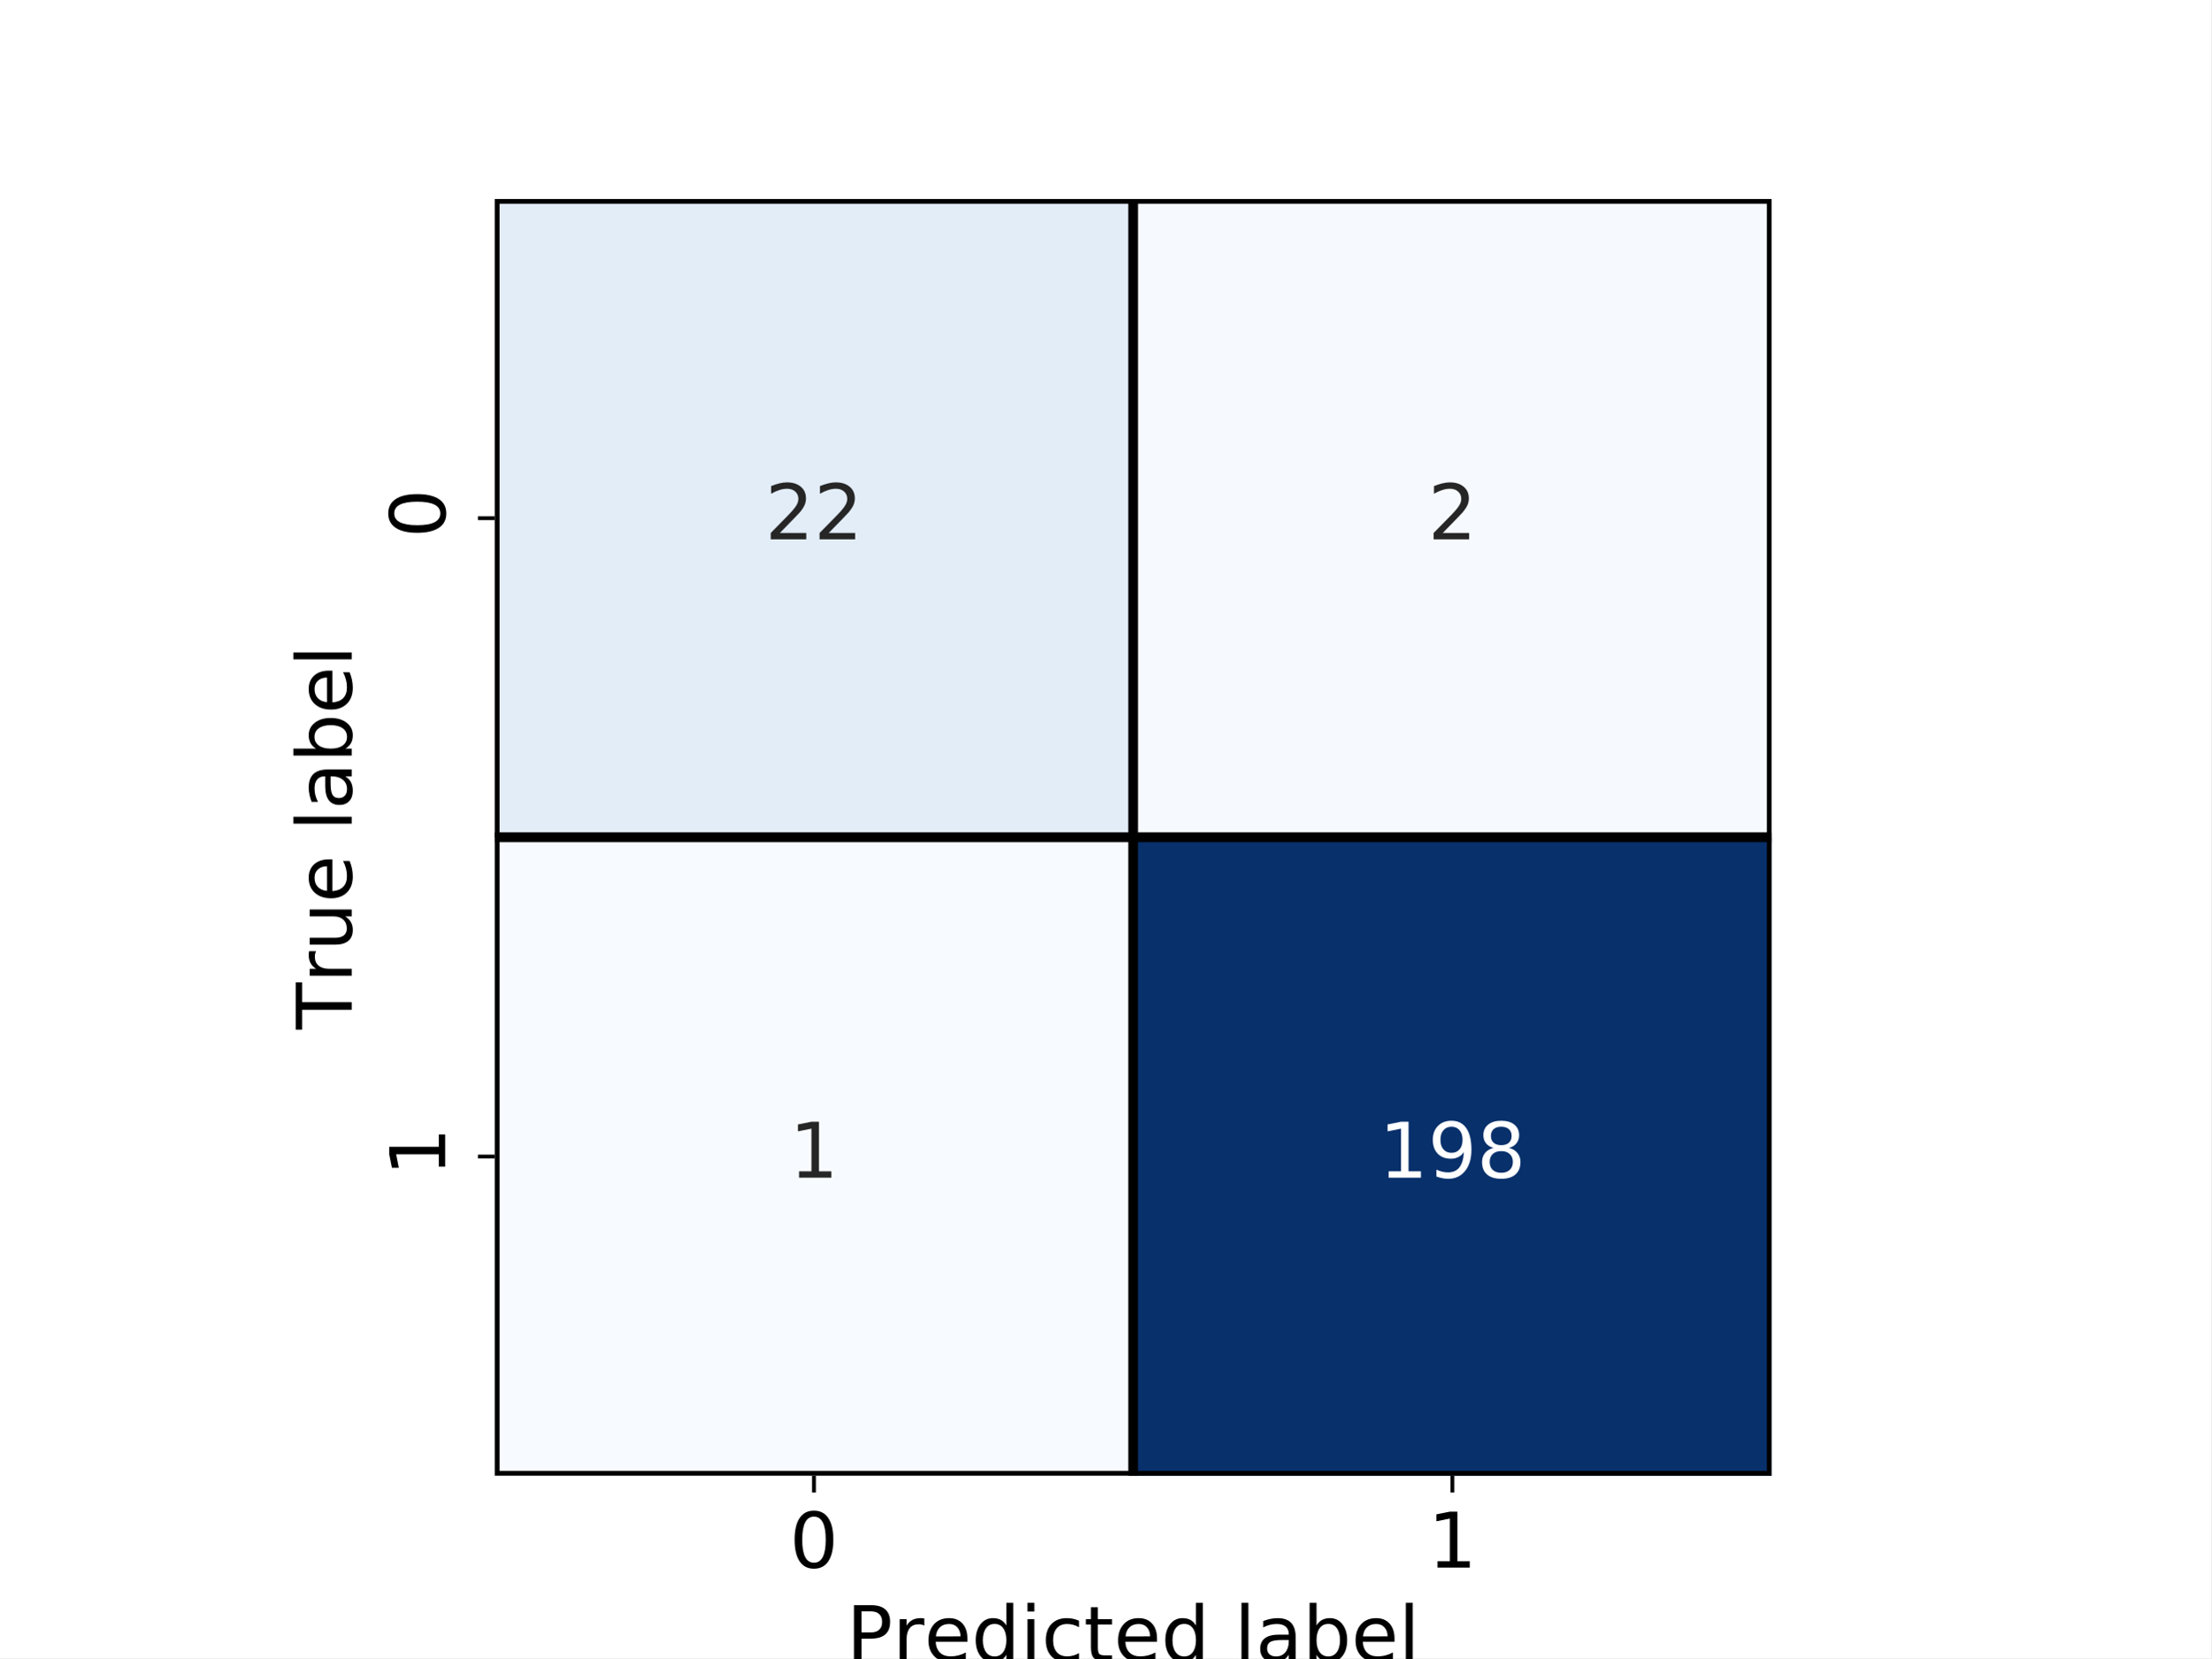
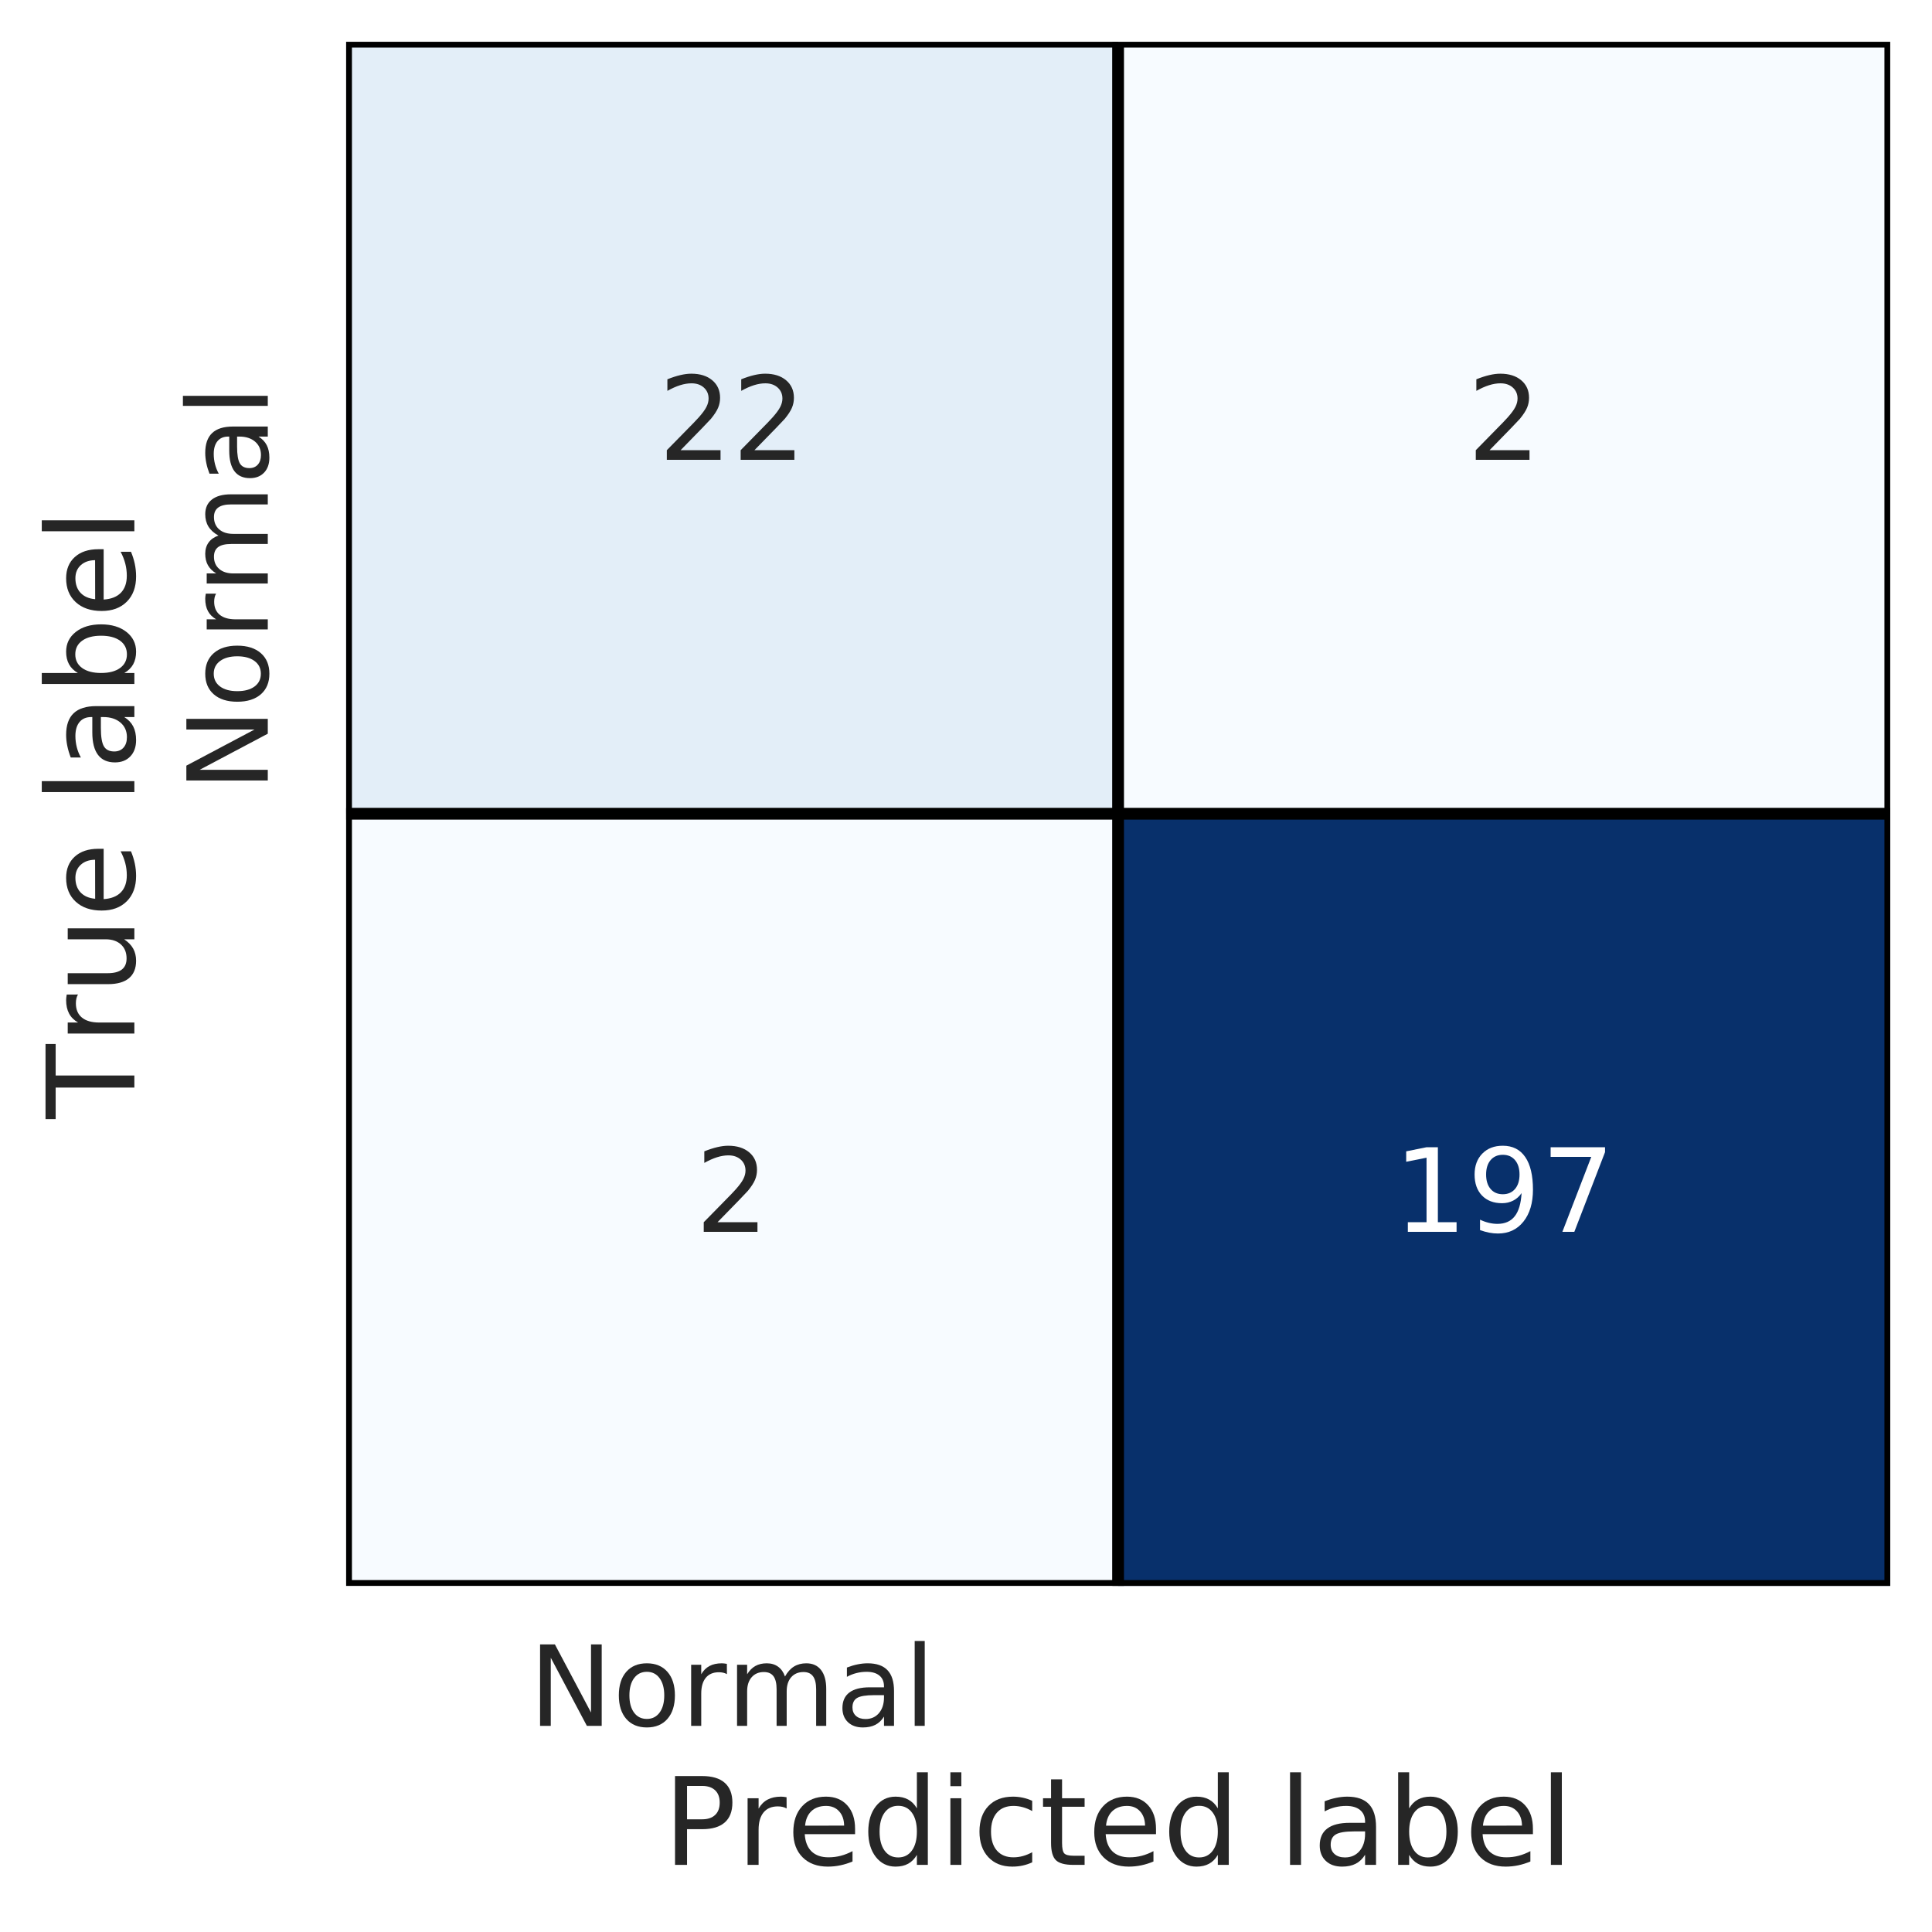
- <svg xmlns="http://www.w3.org/2000/svg" xmlns:xlink="http://www.w3.org/1999/xlink" height="345.6pt" version="1.1" viewBox="0 0 460.8 345.6" width="460.8pt">
+ <svg xmlns="http://www.w3.org/2000/svg" xmlns:xlink="http://www.w3.org/1999/xlink" height="332.966pt" version="1.1" viewBox="0 0 332.966 332.966" width="332.966pt">
  <defs>
    <style type="text/css">
*{stroke-linecap:butt;stroke-linejoin:round;white-space:pre;}
  </style>
  </defs>
  <g id="figure_1">
    <g id="patch_1">
-       <path d="M 0 345.6  L 460.8 345.6  L 460.8 0  L 0 0  z " style="fill:#ffffff;" />
+       <path d="M 0 332.966  L 332.966 332.966  L 332.966 0  L 0 0  z " style="fill:#ffffff;" />
    </g>
    <g id="axes_1">
      <g id="patch_2">
-         <path d="M 103.104 307.584  L 369.216 307.584  L 369.216 41.472  L 103.104 41.472  z " style="fill:#ffffff;" />
-       </g>
-       <g id="QuadMesh_1">
-         <path clip-path="url(#p1a074485c7)" d="M 103.104 41.472  L 236.16 41.472  L 236.16 174.528  L 103.104 174.528  L 103.104 41.472  " style="fill:#e2edf8;stroke:#000000;stroke-width:2;" />
-         <path clip-path="url(#p1a074485c7)" d="M 236.16 41.472  L 369.216 41.472  L 369.216 174.528  L 236.16 174.528  L 236.16 41.472  " style="fill:#f6faff;stroke:#000000;stroke-width:2;" />
-         <path clip-path="url(#p1a074485c7)" d="M 103.104 174.528  L 236.16 174.528  L 236.16 307.584  L 103.104 307.584  L 103.104 174.528  " style="fill:#f7fbff;stroke:#000000;stroke-width:2;" />
-         <path clip-path="url(#p1a074485c7)" d="M 236.16 174.528  L 369.216 174.528  L 369.216 307.584  L 236.16 307.584  L 236.16 174.528  " style="fill:#08306b;stroke:#000000;stroke-width:2;" />
+         <path d="M 59.654 273.312  L 325.766 273.312  L 325.766 7.2  L 59.654 7.2  z " style="fill:#eaeaf2;" />
      </g>
      <g id="matplotlib.axis_1">
        <g id="xtick_1">
-           <g id="line2d_1">
-             <defs>
-               <path d="M 0 0  L 0 3.5  " id="m4078f3271d" style="stroke:#000000;stroke-width:0.8;" />
-             </defs>
-             <g>
-               <use style="stroke:#000000;stroke-width:0.8;" x="169.632" xlink:href="#m4078f3271d" y="307.584" />
-             </g>
-           </g>
          <g id="text_1">
            <defs>
-               <path d="M 31.781 66.406  Q 24.172 66.406 20.328 58.906  Q 16.5 51.422 16.5 36.375  Q 16.5 21.391 20.328 13.891  Q 24.172 6.391 31.781 6.391  Q 39.453 6.391 43.281 13.891  Q 47.125 21.391 47.125 36.375  Q 47.125 51.422 43.281 58.906  Q 39.453 66.406 31.781 66.406  z M 31.781 74.219  Q 44.047 74.219 50.516 64.516  Q 56.984 54.828 56.984 36.375  Q 56.984 17.969 50.516 8.266  Q 44.047 -1.422 31.781 -1.422  Q 19.531 -1.422 13.062 8.266  Q 6.594 17.969 6.594 36.375  Q 6.594 54.828 13.062 64.516  Q 19.531 74.219 31.781 74.219  z " id="DejaVuSans-48" />
+               <path d="M 9.812 72.906  L 23.094 72.906  L 55.422 11.922  L 55.422 72.906  L 64.984 72.906  L 64.984 0  L 51.703 0  L 19.391 60.984  L 19.391 0  L 9.812 0  z " id="DejaVuSans-78" />
+               <path d="M 30.609 48.391  Q 23.391 48.391 19.188 42.75  Q 14.984 37.109 14.984 27.297  Q 14.984 17.484 19.156 11.844  Q 23.344 6.203 30.609 6.203  Q 37.797 6.203 41.984 11.859  Q 46.188 17.531 46.188 27.297  Q 46.188 37.016 41.984 42.703  Q 37.797 48.391 30.609 48.391  z M 30.609 56  Q 42.328 56 49.016 48.375  Q 55.719 40.766 55.719 27.297  Q 55.719 13.875 49.016 6.219  Q 42.328 -1.422 30.609 -1.422  Q 18.844 -1.422 12.172 6.219  Q 5.516 13.875 5.516 27.297  Q 5.516 40.766 12.172 48.375  Q 18.844 56 30.609 56  z " id="DejaVuSans-111" />
+               <path d="M 41.109 46.297  Q 39.594 47.172 37.812 47.578  Q 36.031 48 33.891 48  Q 26.266 48 22.188 43.047  Q 18.109 38.094 18.109 28.812  L 18.109 0  L 9.078 0  L 9.078 54.688  L 18.109 54.688  L 18.109 46.188  Q 20.953 51.172 25.484 53.578  Q 30.031 56 36.531 56  Q 37.453 56 38.578 55.875  Q 39.703 55.766 41.062 55.516  z " id="DejaVuSans-114" />
+               <path d="M 52 44.188  Q 55.375 50.25 60.062 53.125  Q 64.75 56 71.094 56  Q 79.641 56 84.281 50.016  Q 88.922 44.047 88.922 33.016  L 88.922 0  L 79.891 0  L 79.891 32.719  Q 79.891 40.578 77.094 44.375  Q 74.312 48.188 68.609 48.188  Q 61.625 48.188 57.562 43.547  Q 53.516 38.922 53.516 30.906  L 53.516 0  L 44.484 0  L 44.484 32.719  Q 44.484 40.625 41.703 44.406  Q 38.922 48.188 33.109 48.188  Q 26.219 48.188 22.156 43.531  Q 18.109 38.875 18.109 30.906  L 18.109 0  L 9.078 0  L 9.078 54.688  L 18.109 54.688  L 18.109 46.188  Q 21.188 51.219 25.484 53.609  Q 29.781 56 35.688 56  Q 41.656 56 45.828 52.969  Q 50 49.953 52 44.188  z " id="DejaVuSans-109" />
+               <path d="M 34.281 27.484  Q 23.391 27.484 19.188 25  Q 14.984 22.516 14.984 16.5  Q 14.984 11.719 18.141 8.906  Q 21.297 6.109 26.703 6.109  Q 34.188 6.109 38.703 11.406  Q 43.219 16.703 43.219 25.484  L 43.219 27.484  z M 52.203 31.203  L 52.203 0  L 43.219 0  L 43.219 8.297  Q 40.141 3.328 35.547 0.953  Q 30.953 -1.422 24.312 -1.422  Q 15.922 -1.422 10.953 3.297  Q 6 8.016 6 15.922  Q 6 25.141 12.172 29.828  Q 18.359 34.516 30.609 34.516  L 43.219 34.516  L 43.219 35.406  Q 43.219 41.609 39.141 45  Q 35.062 48.391 27.688 48.391  Q 23 48.391 18.547 47.266  Q 14.109 46.141 10.016 43.891  L 10.016 52.203  Q 14.938 54.109 19.578 55.047  Q 24.219 56 28.609 56  Q 40.484 56 46.344 49.844  Q 52.203 43.703 52.203 31.203  z " id="DejaVuSans-97" />
+               <path d="M 9.422 75.984  L 18.406 75.984  L 18.406 0  L 9.422 0  z " id="DejaVuSans-108" />
            </defs>
-             <g transform="translate(164.542 326.7415)scale(0.16 -0.16)">
-               <use xlink:href="#DejaVuSans-48" />
+             <g style="fill:#262626;" transform="translate(91.18956 297.439)scale(0.1925 -0.1925)">
+               <use xlink:href="#DejaVuSans-78" />
+               <use x="74.805" xlink:href="#DejaVuSans-111" />
+               <use x="135.986" xlink:href="#DejaVuSans-114" />
+               <use x="177.084" xlink:href="#DejaVuSans-109" />
+               <use x="274.496" xlink:href="#DejaVuSans-97" />
+               <use x="335.775" xlink:href="#DejaVuSans-108" />
            </g>
          </g>
        </g>
-         <g id="xtick_2">
-           <g id="line2d_2">
-             <g>
-               <use style="stroke:#000000;stroke-width:0.8;" x="302.688" xlink:href="#m4078f3271d" y="307.584" />
-             </g>
-           </g>
-           <g id="text_2">
-             <defs>
-               <path d="M 12.406 8.297  L 28.516 8.297  L 28.516 63.922  L 10.984 60.406  L 10.984 69.391  L 28.422 72.906  L 38.281 72.906  L 38.281 8.297  L 54.391 8.297  L 54.391 0  L 12.406 0  z " id="DejaVuSans-49" />
-             </defs>
-             <g transform="translate(297.598 326.7415)scale(0.16 -0.16)">
-               <use xlink:href="#DejaVuSans-49" />
-             </g>
-           </g>
-         </g>
-         <g id="text_3">
+         <g id="xtick_2" />
+         <g id="text_2">
          <defs>
            <path d="M 19.672 64.797  L 19.672 37.406  L 32.078 37.406  Q 38.969 37.406 42.719 40.969  Q 46.484 44.531 46.484 51.125  Q 46.484 57.672 42.719 61.234  Q 38.969 64.797 32.078 64.797  z M 9.812 72.906  L 32.078 72.906  Q 44.344 72.906 50.609 67.359  Q 56.891 61.812 56.891 51.125  Q 56.891 40.328 50.609 34.812  Q 44.344 29.297 32.078 29.297  L 19.672 29.297  L 19.672 0  L 9.812 0  z " id="DejaVuSans-80" />
-             <path d="M 41.109 46.297  Q 39.594 47.172 37.812 47.578  Q 36.031 48 33.891 48  Q 26.266 48 22.188 43.047  Q 18.109 38.094 18.109 28.812  L 18.109 0  L 9.078 0  L 9.078 54.688  L 18.109 54.688  L 18.109 46.188  Q 20.953 51.172 25.484 53.578  Q 30.031 56 36.531 56  Q 37.453 56 38.578 55.875  Q 39.703 55.766 41.062 55.516  z " id="DejaVuSans-114" />
            <path d="M 56.203 29.594  L 56.203 25.203  L 14.891 25.203  Q 15.484 15.922 20.484 11.062  Q 25.484 6.203 34.422 6.203  Q 39.594 6.203 44.453 7.469  Q 49.312 8.734 54.109 11.281  L 54.109 2.781  Q 49.266 0.734 44.188 -0.344  Q 39.109 -1.422 33.891 -1.422  Q 20.797 -1.422 13.156 6.188  Q 5.516 13.812 5.516 26.812  Q 5.516 40.234 12.766 48.109  Q 20.016 56 32.328 56  Q 43.359 56 49.781 48.891  Q 56.203 41.797 56.203 29.594  z M 47.219 32.234  Q 47.125 39.594 43.094 43.984  Q 39.062 48.391 32.422 48.391  Q 24.906 48.391 20.391 44.141  Q 15.875 39.891 15.188 32.172  z " id="DejaVuSans-101" />
            <path d="M 45.406 46.391  L 45.406 75.984  L 54.391 75.984  L 54.391 0  L 45.406 0  L 45.406 8.203  Q 42.578 3.328 38.25 0.953  Q 33.938 -1.422 27.875 -1.422  Q 17.969 -1.422 11.734 6.484  Q 5.516 14.406 5.516 27.297  Q 5.516 40.188 11.734 48.094  Q 17.969 56 27.875 56  Q 33.938 56 38.25 53.625  Q 42.578 51.266 45.406 46.391  z M 14.797 27.297  Q 14.797 17.391 18.875 11.75  Q 22.953 6.109 30.078 6.109  Q 37.203 6.109 41.297 11.75  Q 45.406 17.391 45.406 27.297  Q 45.406 37.203 41.297 42.844  Q 37.203 48.484 30.078 48.484  Q 22.953 48.484 18.875 42.844  Q 14.797 37.203 14.797 27.297  z " id="DejaVuSans-100" />
            <path d="M 9.422 54.688  L 18.406 54.688  L 18.406 0  L 9.422 0  z M 9.422 75.984  L 18.406 75.984  L 18.406 64.594  L 9.422 64.594  z " id="DejaVuSans-105" />
            <path d="M 48.781 52.594  L 48.781 44.188  Q 44.969 46.297 41.141 47.344  Q 37.312 48.391 33.406 48.391  Q 24.656 48.391 19.812 42.844  Q 14.984 37.312 14.984 27.297  Q 14.984 17.281 19.812 11.734  Q 24.656 6.203 33.406 6.203  Q 37.312 6.203 41.141 7.25  Q 44.969 8.297 48.781 10.406  L 48.781 2.094  Q 45.016 0.344 40.984 -0.531  Q 36.969 -1.422 32.422 -1.422  Q 20.062 -1.422 12.781 6.344  Q 5.516 14.109 5.516 27.297  Q 5.516 40.672 12.859 48.328  Q 20.219 56 33.016 56  Q 37.156 56 41.109 55.141  Q 45.062 54.297 48.781 52.594  z " id="DejaVuSans-99" />
            <path d="M 18.312 70.219  L 18.312 54.688  L 36.812 54.688  L 36.812 47.703  L 18.312 47.703  L 18.312 18.016  Q 18.312 11.328 20.141 9.422  Q 21.969 7.516 27.594 7.516  L 36.812 7.516  L 36.812 0  L 27.594 0  Q 17.188 0 13.234 3.875  Q 9.281 7.766 9.281 18.016  L 9.281 47.703  L 2.688 47.703  L 2.688 54.688  L 9.281 54.688  L 9.281 70.219  z " id="DejaVuSans-116" />
            <path id="DejaVuSans-32" />
-             <path d="M 9.422 75.984  L 18.406 75.984  L 18.406 0  L 9.422 0  z " id="DejaVuSans-108" />
-             <path d="M 34.281 27.484  Q 23.391 27.484 19.188 25  Q 14.984 22.516 14.984 16.5  Q 14.984 11.719 18.141 8.906  Q 21.297 6.109 26.703 6.109  Q 34.188 6.109 38.703 11.406  Q 43.219 16.703 43.219 25.484  L 43.219 27.484  z M 52.203 31.203  L 52.203 0  L 43.219 0  L 43.219 8.297  Q 40.141 3.328 35.547 0.953  Q 30.953 -1.422 24.312 -1.422  Q 15.922 -1.422 10.953 3.297  Q 6 8.016 6 15.922  Q 6 25.141 12.172 29.828  Q 18.359 34.516 30.609 34.516  L 43.219 34.516  L 43.219 35.406  Q 43.219 41.609 39.141 45  Q 35.062 48.391 27.688 48.391  Q 23 48.391 18.547 47.266  Q 14.109 46.141 10.016 43.891  L 10.016 52.203  Q 14.938 54.109 19.578 55.047  Q 24.219 56 28.609 56  Q 40.484 56 46.344 49.844  Q 52.203 43.703 52.203 31.203  z " id="DejaVuSans-97" />
            <path d="M 48.688 27.297  Q 48.688 37.203 44.609 42.844  Q 40.531 48.484 33.406 48.484  Q 26.266 48.484 22.188 42.844  Q 18.109 37.203 18.109 27.297  Q 18.109 17.391 22.188 11.75  Q 26.266 6.109 33.406 6.109  Q 40.531 6.109 44.609 11.75  Q 48.688 17.391 48.688 27.297  z M 18.109 46.391  Q 20.953 51.266 25.266 53.625  Q 29.594 56 35.594 56  Q 45.562 56 51.781 48.094  Q 58.016 40.188 58.016 27.297  Q 58.016 14.406 51.781 6.484  Q 45.562 -1.422 35.594 -1.422  Q 29.594 -1.422 25.266 0.953  Q 20.953 3.328 18.109 8.203  L 18.109 0  L 9.078 0  L 9.078 75.984  L 18.109 75.984  z " id="DejaVuSans-98" />
          </defs>
-           <g transform="translate(176.4 346.2265)scale(0.16 -0.16)">
+           <g style="fill:#262626;" transform="translate(114.2755 321.3991)scale(0.21 -0.21)">
            <use xlink:href="#DejaVuSans-80" />
            <use x="60.287" xlink:href="#DejaVuSans-114" />
            <use x="101.369" xlink:href="#DejaVuSans-101" />
            <use x="162.893" xlink:href="#DejaVuSans-100" />
            <use x="226.369" xlink:href="#DejaVuSans-105" />
            <use x="254.152" xlink:href="#DejaVuSans-99" />
            <use x="309.133" xlink:href="#DejaVuSans-116" />
            <use x="348.342" xlink:href="#DejaVuSans-101" />
            <use x="409.865" xlink:href="#DejaVuSans-100" />
            <use x="473.342" xlink:href="#DejaVuSans-32" />
            <use x="505.129" xlink:href="#DejaVuSans-108" />
            <use x="532.912" xlink:href="#DejaVuSans-97" />
            <use x="594.191" xlink:href="#DejaVuSans-98" />
            <use x="657.668" xlink:href="#DejaVuSans-101" />
            <use x="719.191" xlink:href="#DejaVuSans-108" />
          </g>
        </g>
      </g>
      <g id="matplotlib.axis_2">
        <g id="ytick_1">
-           <g id="line2d_3">
-             <defs>
-               <path d="M 0 0  L -3.5 0  " id="m96d622339f" style="stroke:#000000;stroke-width:0.8;" />
-             </defs>
-             <g>
-               <use style="stroke:#000000;stroke-width:0.8;" x="103.104" xlink:href="#m96d622339f" y="108" />
-             </g>
-           </g>
-           <g id="text_4">
-             <g transform="translate(92.7765 112.1012)rotate(-90)scale(0.16 -0.16)">
-               <use xlink:href="#DejaVuSans-48" />
+           <g id="text_3">
+             <g style="fill:#262626;" transform="translate(46.15105 136.4003)rotate(-90)scale(0.1925 -0.1925)">
+               <use xlink:href="#DejaVuSans-78" />
+               <use x="74.805" xlink:href="#DejaVuSans-111" />
+               <use x="135.986" xlink:href="#DejaVuSans-114" />
+               <use x="177.084" xlink:href="#DejaVuSans-109" />
+               <use x="274.496" xlink:href="#DejaVuSans-97" />
+               <use x="335.775" xlink:href="#DejaVuSans-108" />
            </g>
          </g>
        </g>
-         <g id="ytick_2">
-           <g id="line2d_4">
-             <g>
-               <use style="stroke:#000000;stroke-width:0.8;" x="103.104" xlink:href="#m96d622339f" y="241.056" />
-             </g>
-           </g>
-           <g id="text_5">
-             <g transform="translate(92.7765 245.1573)rotate(-90)scale(0.16 -0.16)">
-               <use xlink:href="#DejaVuSans-49" />
-             </g>
-           </g>
-         </g>
-         <g id="text_6">
+         <g id="ytick_2" />
+         <g id="text_4">
          <defs>
            <path d="M -0.297 72.906  L 61.375 72.906  L 61.375 64.594  L 35.5 64.594  L 35.5 0  L 25.594 0  L 25.594 64.594  L -0.297 64.594  z " id="DejaVuSans-84" />
            <path d="M 8.5 21.578  L 8.5 54.688  L 17.484 54.688  L 17.484 21.922  Q 17.484 14.156 20.5 10.266  Q 23.531 6.391 29.594 6.391  Q 36.859 6.391 41.078 11.031  Q 45.312 15.672 45.312 23.688  L 45.312 54.688  L 54.297 54.688  L 54.297 0  L 45.312 0  L 45.312 8.406  Q 42.047 3.422 37.719 1  Q 33.406 -1.422 27.688 -1.422  Q 18.266 -1.422 13.375 4.438  Q 8.5 10.297 8.5 21.578  z M 31.109 56  z " id="DejaVuSans-117" />
          </defs>
-           <g transform="translate(73.2915 214.5693)rotate(-90)scale(0.16 -0.16)">
+           <g style="fill:#262626;" transform="translate(23.15672 192.8101)rotate(-90)scale(0.21 -0.21)">
            <use xlink:href="#DejaVuSans-84" />
            <use x="60.865" xlink:href="#DejaVuSans-114" />
            <use x="101.979" xlink:href="#DejaVuSans-117" />
            <use x="165.357" xlink:href="#DejaVuSans-101" />
            <use x="226.881" xlink:href="#DejaVuSans-32" />
            <use x="258.668" xlink:href="#DejaVuSans-108" />
            <use x="286.451" xlink:href="#DejaVuSans-97" />
            <use x="347.73" xlink:href="#DejaVuSans-98" />
            <use x="411.207" xlink:href="#DejaVuSans-101" />
            <use x="472.73" xlink:href="#DejaVuSans-108" />
          </g>
        </g>
      </g>
-       <g id="text_7">
+       <g id="QuadMesh_1">
+         <path clip-path="url(#p285f554cea)" d="M 59.654 7.2  L 192.71 7.2  L 192.71 140.256  L 59.654 140.256  L 59.654 7.2  " style="fill:#e3eef8;stroke:#000000;stroke-width:2;" />
+         <path clip-path="url(#p285f554cea)" d="M 192.71 7.2  L 325.766 7.2  L 325.766 140.256  L 192.71 140.256  L 192.71 7.2  " style="fill:#f7fbff;stroke:#000000;stroke-width:2;" />
+         <path clip-path="url(#p285f554cea)" d="M 59.654 140.256  L 192.71 140.256  L 192.71 273.312  L 59.654 273.312  L 59.654 140.256  " style="fill:#f7fbff;stroke:#000000;stroke-width:2;" />
+         <path clip-path="url(#p285f554cea)" d="M 192.71 140.256  L 325.766 140.256  L 325.766 273.312  L 192.71 273.312  L 192.71 140.256  " style="fill:#08306b;stroke:#000000;stroke-width:2;" />
+       </g>
+       <g id="text_5">
        <defs>
          <path d="M 19.188 8.297  L 53.609 8.297  L 53.609 0  L 7.328 0  L 7.328 8.297  Q 12.938 14.109 22.625 23.891  Q 32.328 33.688 34.812 36.531  Q 39.547 41.844 41.422 45.531  Q 43.312 49.219 43.312 52.781  Q 43.312 58.594 39.234 62.25  Q 35.156 65.922 28.609 65.922  Q 23.969 65.922 18.812 64.312  Q 13.672 62.703 7.812 59.422  L 7.812 69.391  Q 13.766 71.781 18.938 73  Q 24.125 74.219 28.422 74.219  Q 39.75 74.219 46.484 68.547  Q 53.219 62.891 53.219 53.422  Q 53.219 48.922 51.531 44.891  Q 49.859 40.875 45.406 35.406  Q 44.188 33.984 37.641 27.219  Q 31.109 20.453 19.188 8.297  z " id="DejaVuSans-50" />
        </defs>
-         <g style="fill:#262626;" transform="translate(159.452 112.415)scale(0.16 -0.16)">
+         <g style="fill:#262626;" transform="translate(113.4575 79.24675)scale(0.2 -0.2)">
          <use xlink:href="#DejaVuSans-50" />
          <use x="63.623" xlink:href="#DejaVuSans-50" />
        </g>
      </g>
-       <g id="text_8">
-         <g style="fill:#262626;" transform="translate(297.598 112.415)scale(0.16 -0.16)">
+       <g id="text_6">
+         <g style="fill:#262626;" transform="translate(252.876 79.24675)scale(0.2 -0.2)">
          <use xlink:href="#DejaVuSans-50" />
        </g>
      </g>
-       <g id="text_9">
-         <g style="fill:#262626;" transform="translate(164.542 245.471)scale(0.16 -0.16)">
-           <use xlink:href="#DejaVuSans-49" />
+       <g id="text_7">
+         <g style="fill:#262626;" transform="translate(119.82 212.3028)scale(0.2 -0.2)">
+           <use xlink:href="#DejaVuSans-50" />
        </g>
      </g>
-       <g id="text_10">
+       <g id="text_8">
        <defs>
+           <path d="M 12.406 8.297  L 28.516 8.297  L 28.516 63.922  L 10.984 60.406  L 10.984 69.391  L 28.422 72.906  L 38.281 72.906  L 38.281 8.297  L 54.391 8.297  L 54.391 0  L 12.406 0  z " id="DejaVuSans-49" />
          <path d="M 10.984 1.516  L 10.984 10.5  Q 14.703 8.734 18.5 7.812  Q 22.312 6.891 25.984 6.891  Q 35.75 6.891 40.891 13.453  Q 46.047 20.016 46.781 33.406  Q 43.953 29.203 39.594 26.953  Q 35.25 24.703 29.984 24.703  Q 19.047 24.703 12.672 31.312  Q 6.297 37.938 6.297 49.422  Q 6.297 60.641 12.938 67.422  Q 19.578 74.219 30.609 74.219  Q 43.266 74.219 49.922 64.516  Q 56.594 54.828 56.594 36.375  Q 56.594 19.141 48.406 8.859  Q 40.234 -1.422 26.422 -1.422  Q 22.703 -1.422 18.891 -0.688  Q 15.094 0.047 10.984 1.516  z M 30.609 32.422  Q 37.25 32.422 41.125 36.953  Q 45.016 41.5 45.016 49.422  Q 45.016 57.281 41.125 61.844  Q 37.25 66.406 30.609 66.406  Q 23.969 66.406 20.094 61.844  Q 16.219 57.281 16.219 49.422  Q 16.219 41.5 20.094 36.953  Q 23.969 32.422 30.609 32.422  z " id="DejaVuSans-57" />
-           <path d="M 31.781 34.625  Q 24.75 34.625 20.719 30.859  Q 16.703 27.094 16.703 20.516  Q 16.703 13.922 20.719 10.156  Q 24.75 6.391 31.781 6.391  Q 38.812 6.391 42.859 10.172  Q 46.922 13.969 46.922 20.516  Q 46.922 27.094 42.891 30.859  Q 38.875 34.625 31.781 34.625  z M 21.922 38.812  Q 15.578 40.375 12.031 44.719  Q 8.5 49.078 8.5 55.328  Q 8.5 64.062 14.719 69.141  Q 20.953 74.219 31.781 74.219  Q 42.672 74.219 48.875 69.141  Q 55.078 64.062 55.078 55.328  Q 55.078 49.078 51.531 44.719  Q 48 40.375 41.703 38.812  Q 48.828 37.156 52.797 32.312  Q 56.781 27.484 56.781 20.516  Q 56.781 9.906 50.312 4.234  Q 43.844 -1.422 31.781 -1.422  Q 19.734 -1.422 13.25 4.234  Q 6.781 9.906 6.781 20.516  Q 6.781 27.484 10.781 32.312  Q 14.797 37.156 21.922 38.812  z M 18.312 54.391  Q 18.312 48.734 21.844 45.562  Q 25.391 42.391 31.781 42.391  Q 38.141 42.391 41.719 45.562  Q 45.312 48.734 45.312 54.391  Q 45.312 60.062 41.719 63.234  Q 38.141 66.406 31.781 66.406  Q 25.391 66.406 21.844 63.234  Q 18.312 60.062 18.312 54.391  z " id="DejaVuSans-56" />
+           <path d="M 8.203 72.906  L 55.078 72.906  L 55.078 68.703  L 28.609 0  L 18.312 0  L 43.219 64.594  L 8.203 64.594  z " id="DejaVuSans-55" />
        </defs>
-         <g style="fill:#ffffff;" transform="translate(287.418 245.471)scale(0.16 -0.16)">
+         <g style="fill:#ffffff;" transform="translate(240.151 212.3028)scale(0.2 -0.2)">
          <use xlink:href="#DejaVuSans-49" />
          <use x="63.623" xlink:href="#DejaVuSans-57" />
-           <use x="127.246" xlink:href="#DejaVuSans-56" />
+           <use x="127.246" xlink:href="#DejaVuSans-55" />
        </g>
      </g>
    </g>
  </g>
  <defs>
-     <clipPath id="p1a074485c7">
-       <rect height="266.112" width="266.112" x="103.104" y="41.472" />
+     <clipPath id="p285f554cea">
+       <rect height="266.112" width="266.112" x="59.654" y="7.2" />
    </clipPath>
  </defs>
</svg>
